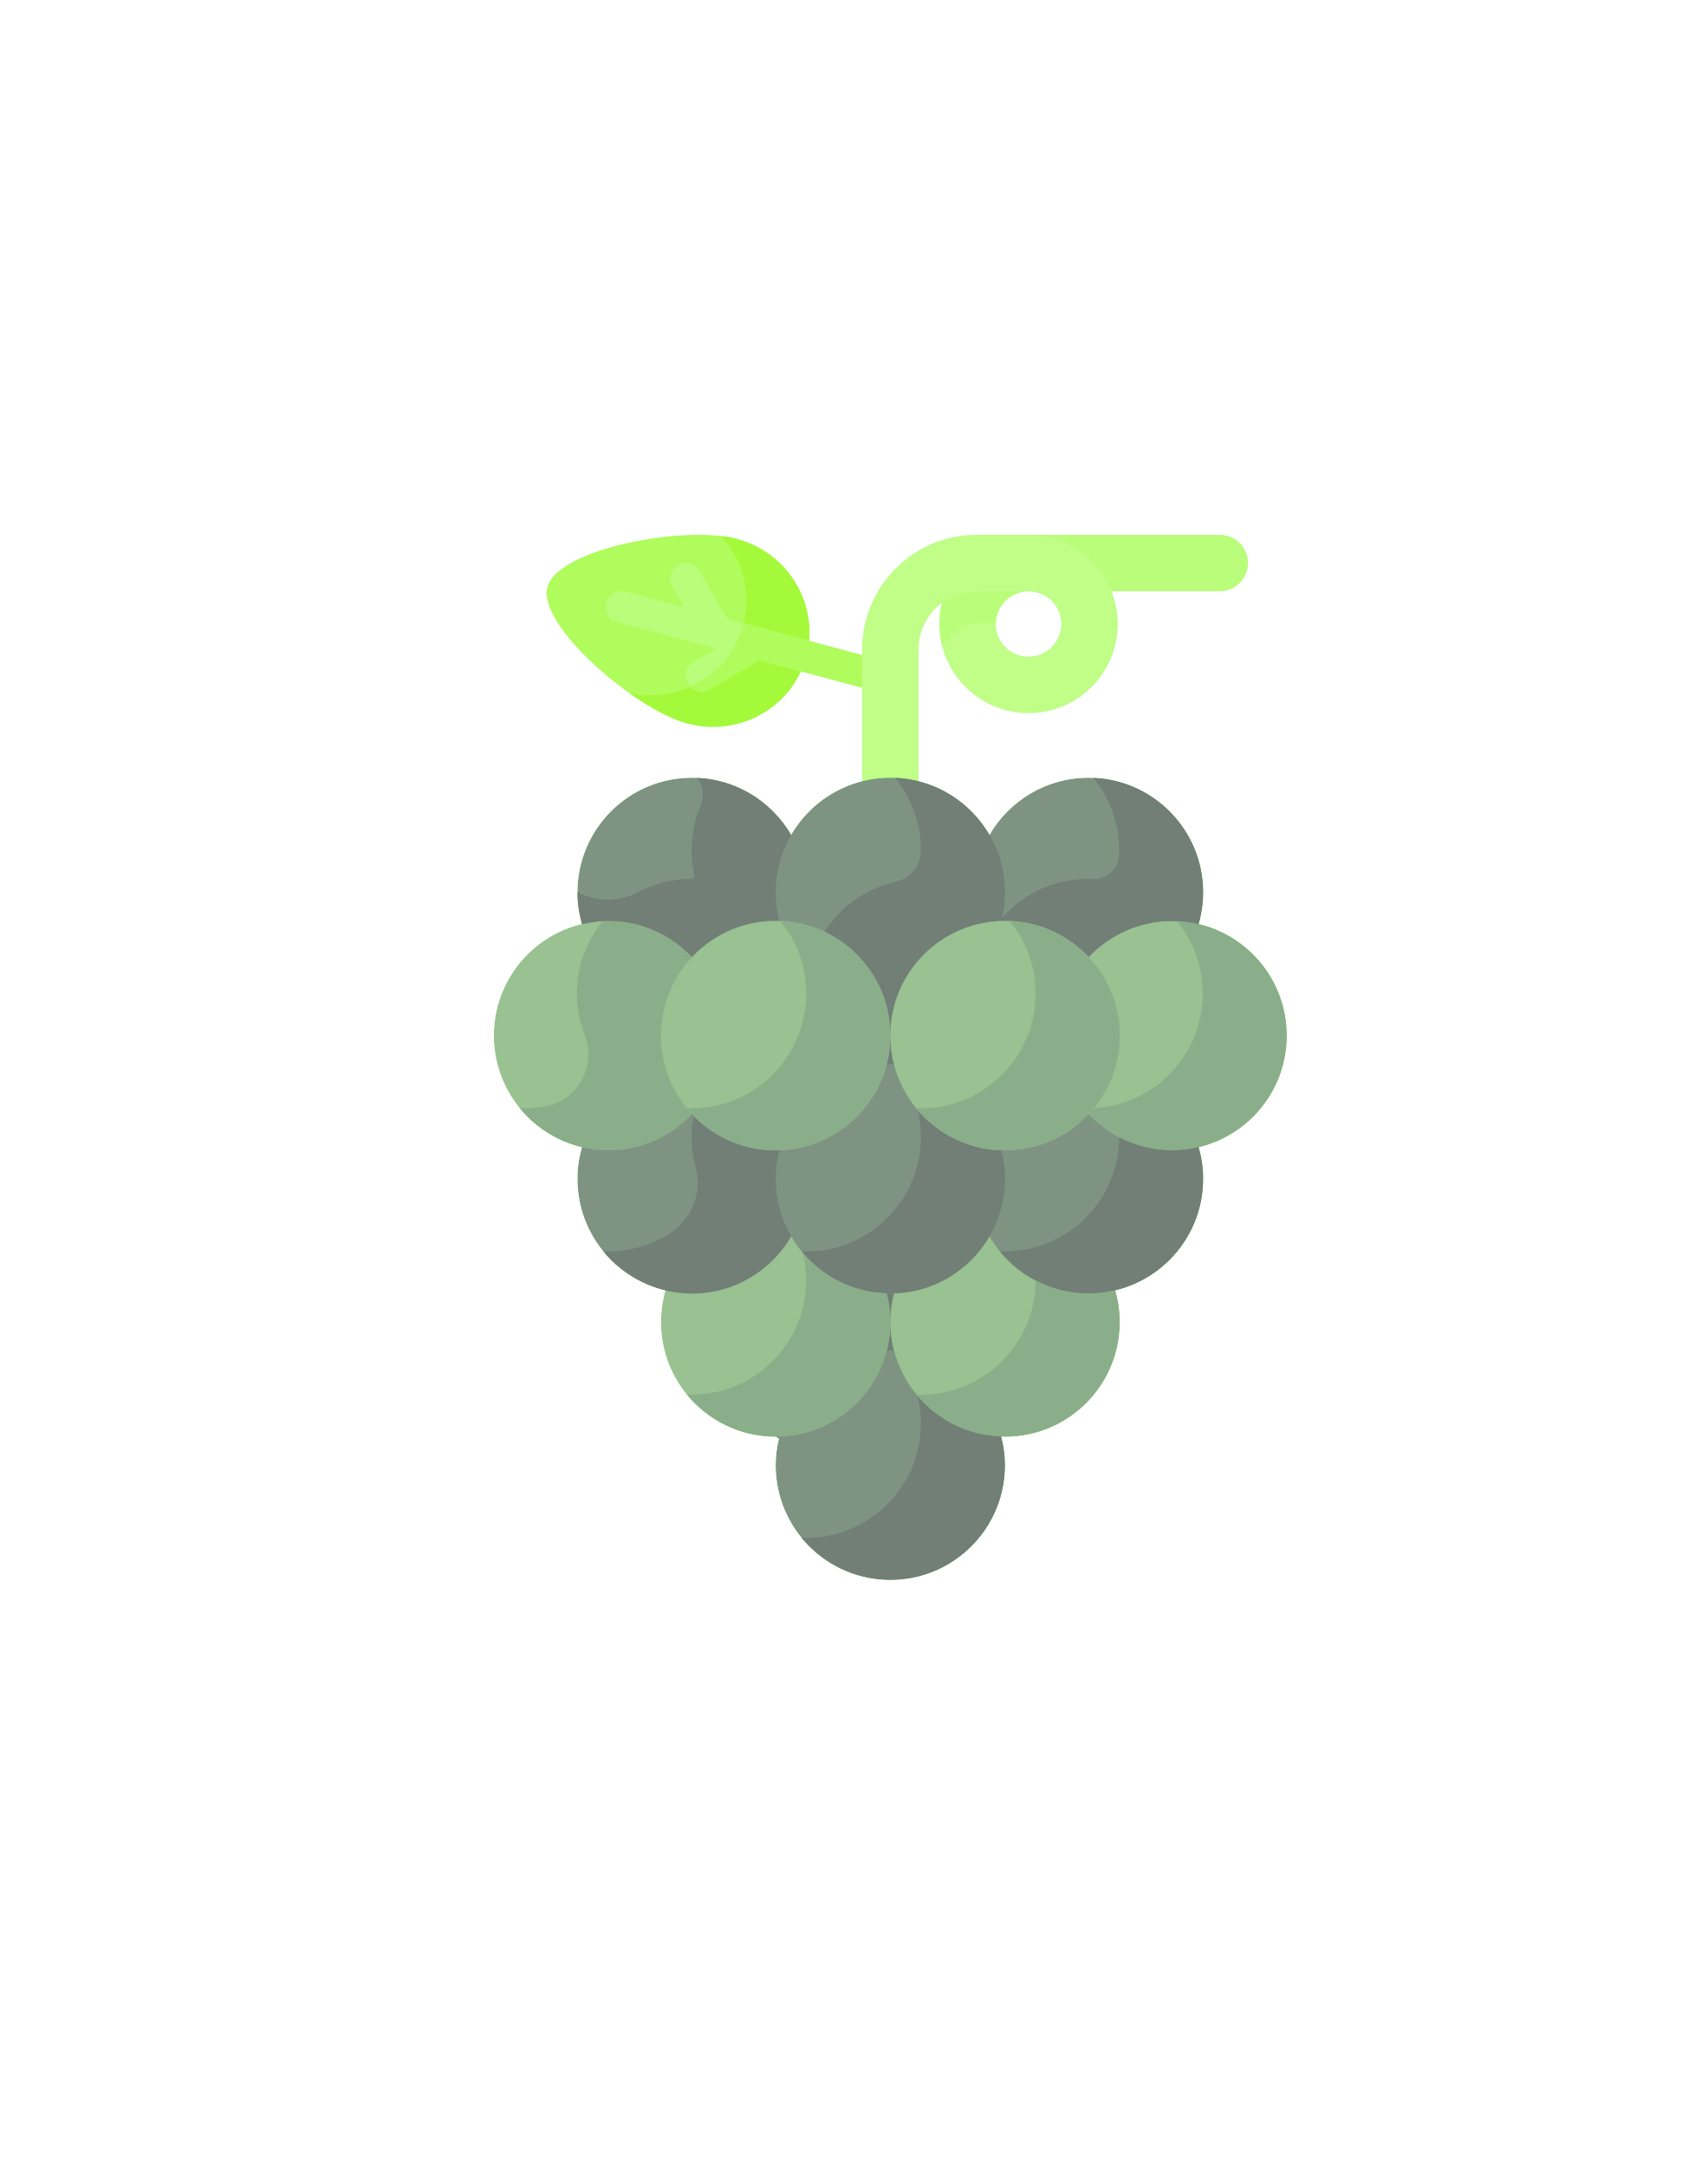
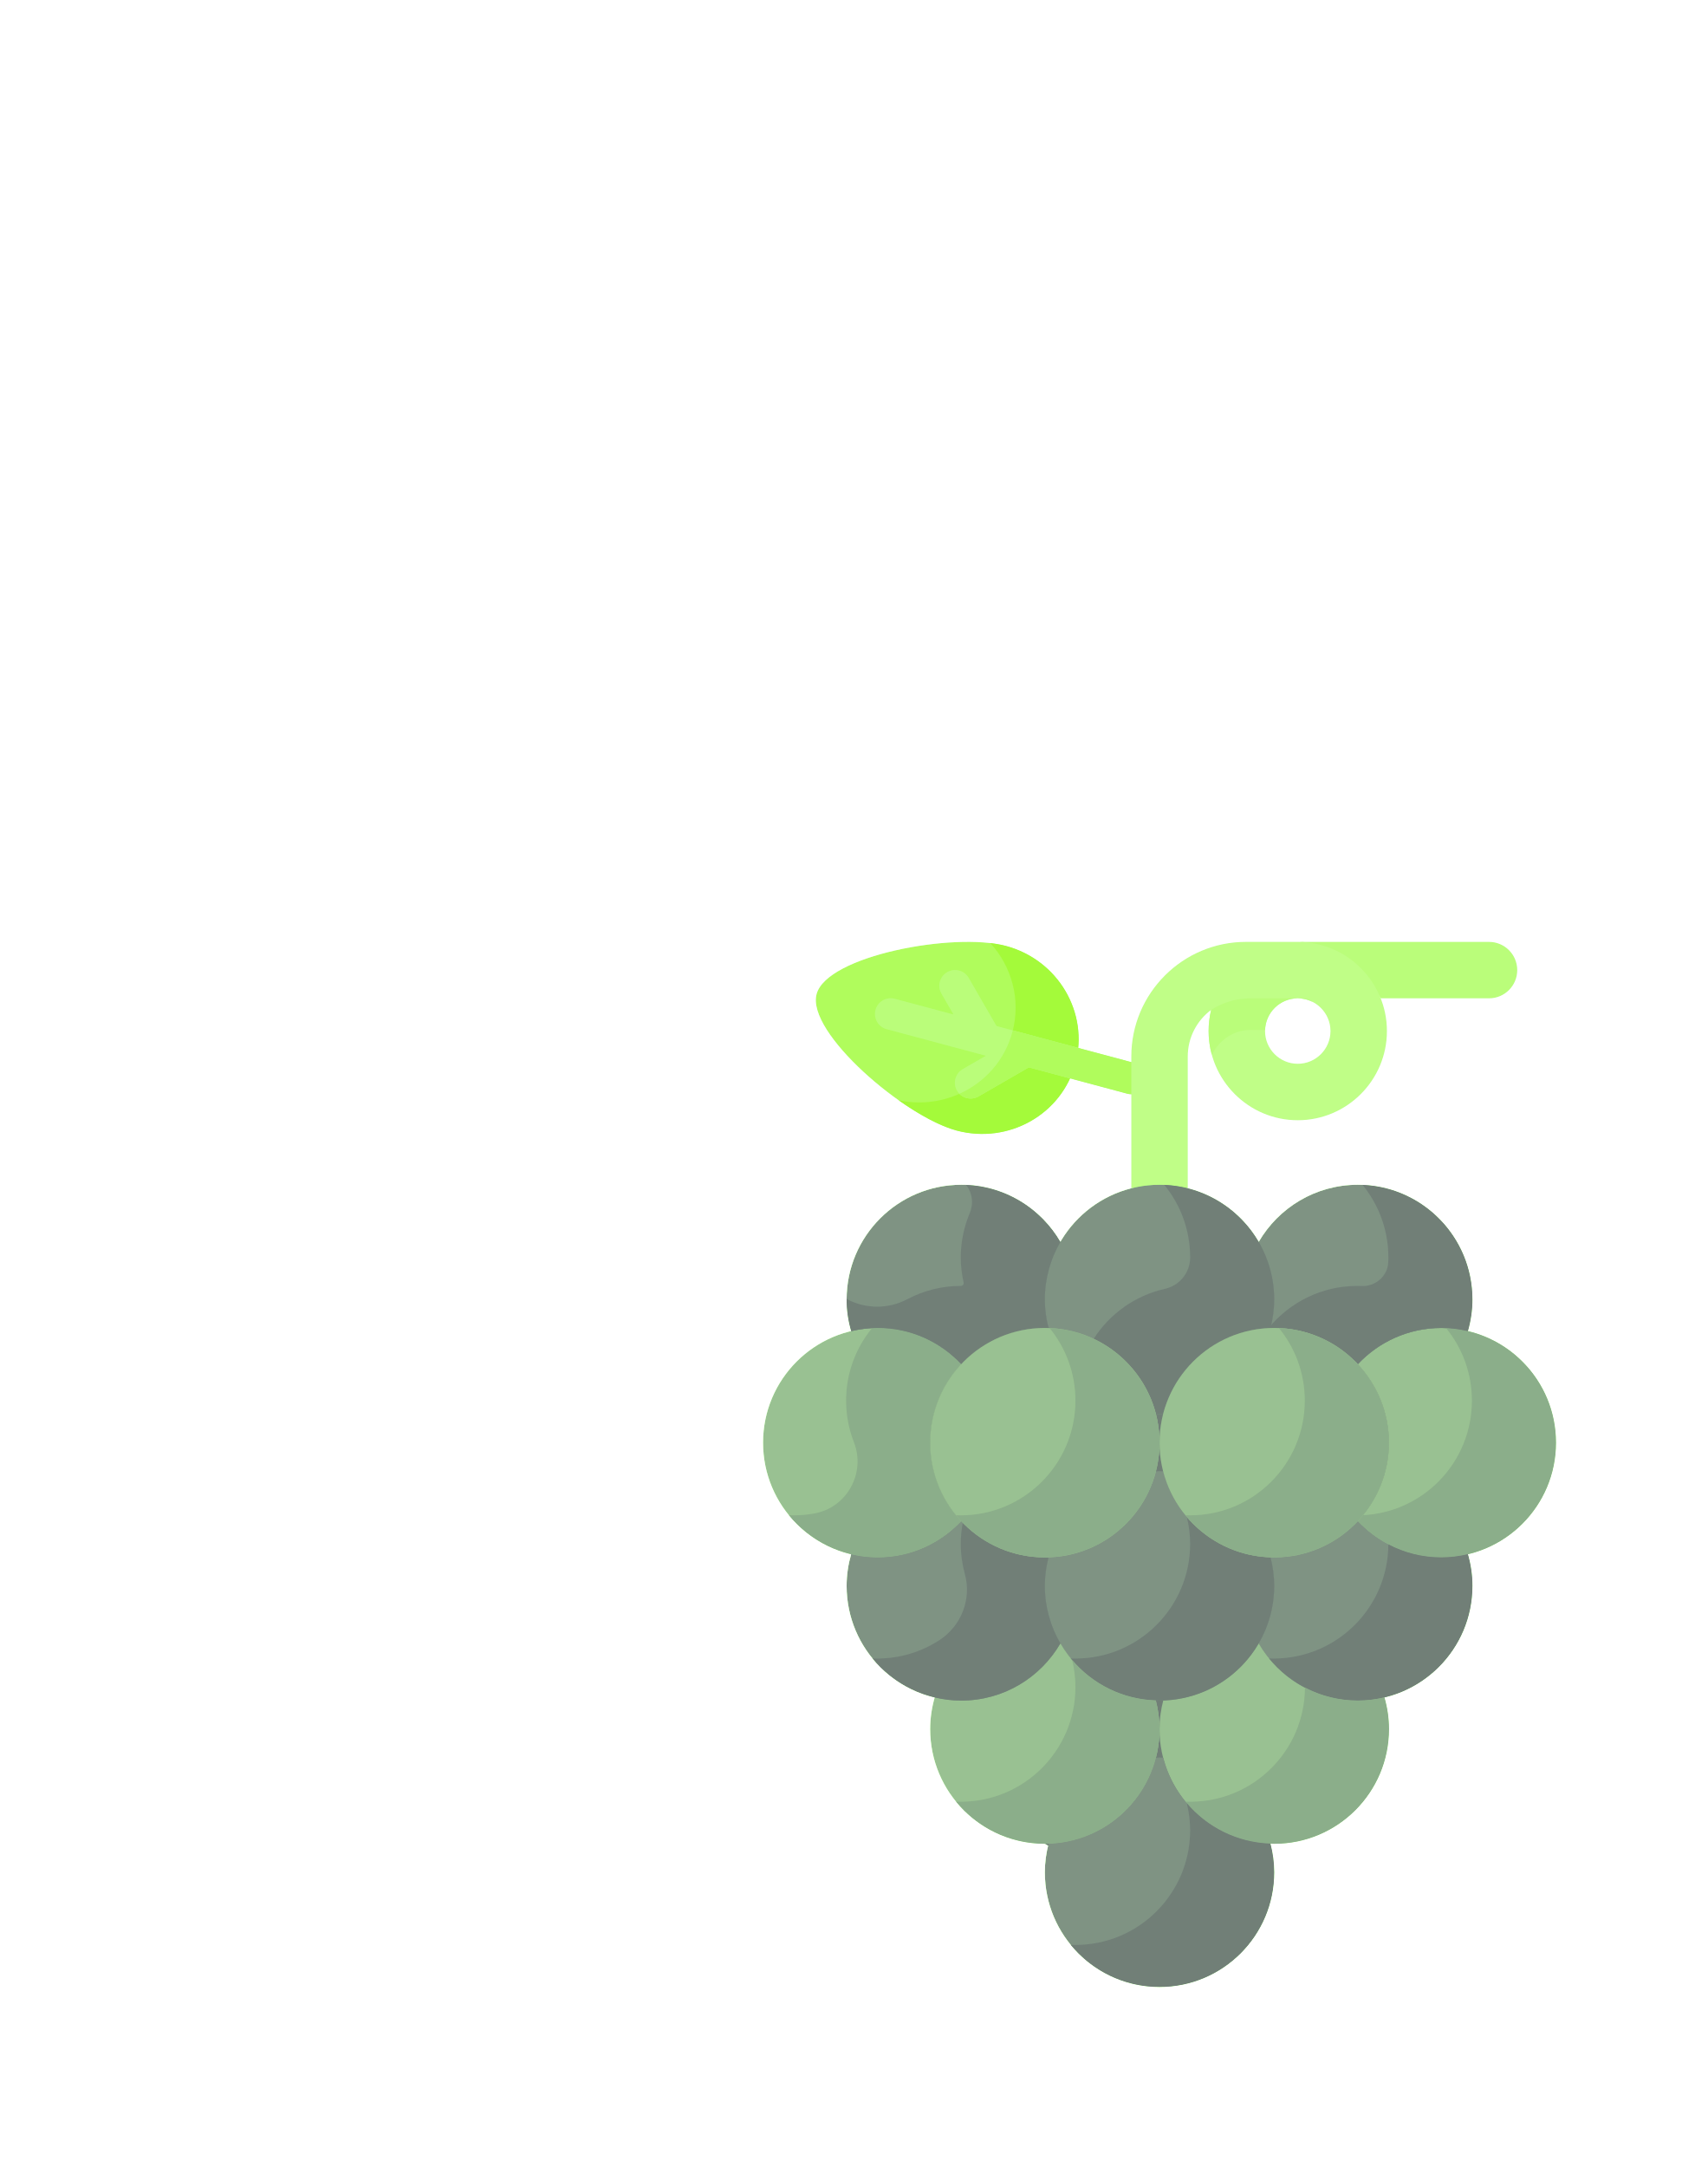
<svg xmlns="http://www.w3.org/2000/svg" id="Capa_1" enable-background="new 0 0 512 512" height="1061.62" viewBox="0 0 836.759 1061.62" width="836.759" version="1.1">
  <defs id="defs145">
    <filter style="color-interpolation-filters:sRGB;" id="filter5412">
      <feComposite in2="SourceGraphic" operator="arithmetic" k1="0" k2="1" result="composite1" id="feComposite5398" />
      <feColorMatrix in="composite1" values="1" type="saturate" result="colormatrix1" id="feColorMatrix5400" />
      <feFlood flood-opacity="0.929" flood-color="rgb(136,246,102)" result="flood1" id="feFlood5402" />
      <feBlend in="flood1" in2="colormatrix1" mode="multiply" result="blend1" id="feBlend5404" />
      <feBlend in2="blend1" mode="screen" result="blend2" id="feBlend5406" />
      <feColorMatrix in="blend2" values="1" type="saturate" result="colormatrix2" id="feColorMatrix5408" />
      <feComposite in="colormatrix2" in2="SourceGraphic" operator="in" k2="1" result="composite2" id="feComposite5410" />
    </filter>
    <filter style="color-interpolation-filters:sRGB;" id="filter5428">
      <feComposite in2="SourceGraphic" operator="arithmetic" k1="0" k2="1" result="composite1" id="feComposite5414" />
      <feColorMatrix in="composite1" values="1" type="saturate" result="colormatrix1" id="feColorMatrix5416" />
      <feFlood flood-opacity="0.929" flood-color="rgb(136,246,102)" result="flood1" id="feFlood5418" />
      <feBlend in="flood1" in2="colormatrix1" mode="multiply" result="blend1" id="feBlend5420" />
      <feBlend in2="blend1" mode="screen" result="blend2" id="feBlend5422" />
      <feColorMatrix in="blend2" values="1" type="saturate" result="colormatrix2" id="feColorMatrix5424" />
      <feComposite in="colormatrix2" in2="SourceGraphic" operator="in" k2="1" result="composite2" id="feComposite5426" />
    </filter>
    <filter style="color-interpolation-filters:sRGB;" id="filter5444">
      <feComposite in2="SourceGraphic" operator="arithmetic" k1="0" k2="1" result="composite1" id="feComposite5430" />
      <feColorMatrix in="composite1" values="1" type="saturate" result="colormatrix1" id="feColorMatrix5432" />
      <feFlood flood-opacity="0.929" flood-color="rgb(136,246,102)" result="flood1" id="feFlood5434" />
      <feBlend in="flood1" in2="colormatrix1" mode="multiply" result="blend1" id="feBlend5436" />
      <feBlend in2="blend1" mode="screen" result="blend2" id="feBlend5438" />
      <feColorMatrix in="blend2" values="1" type="saturate" result="colormatrix2" id="feColorMatrix5440" />
      <feComposite in="colormatrix2" in2="SourceGraphic" operator="in" k2="1" result="composite2" id="feComposite5442" />
    </filter>
    <filter style="color-interpolation-filters:sRGB;" id="filter5572">
      <feColorMatrix values="1 -0 -0 0 0.3 -0 1 -0 0 0.3 -0 -0 1 0 0.3 0 0 0 1 0 " id="feColorMatrix5570" />
    </filter>
  </defs>
-   <g transform="translate(180.281,262)" id="g140-9" style="filter:url(#filter5428)">
+   <g transform="translate(312.2104,461.4281)" id="g140-9" style="filter:url(#filter5428)">
    <g id="g4-5">
      <path style="fill:#c8ea73" d="m 156.508,92.428 c 25.506,6.834 51.608,-7.873 58.301,-32.849 C 221.502,34.603 206.25,8.815 180.744,1.981 155.238,-4.853 92.998,6.722 87.944,25.586 82.89,44.45 131.002,85.594 156.508,92.428 Z" id="path2-5" />
    </g>
    <g id="g8-5">
      <path style="fill:#b7e445" d="m 180.743,1.981 c -2.289,-0.613 -4.875,-1.078 -7.688,-1.403 10.485,11.456 15.104,27.666 10.848,43.549 -6.472,24.155 -31.098,38.704 -55.782,33.453 10.127,7.166 20.373,12.701 28.387,14.848 25.506,6.835 51.608,-7.873 58.301,-32.849 6.692,-24.976 -8.56,-50.764 -34.066,-57.598 z" id="path6-0" />
    </g>
    <path style="fill:#d8f1a0" d="M 244.168,59.448 176.117,41.213 162.502,17.631 c -2.134,-3.696 -6.859,-4.961 -10.554,-2.828 -3.696,2.134 -4.962,6.859 -2.828,10.554 l 5.889,10.2 -28.746,-7.703 c -4.118,-1.104 -8.359,1.34 -9.463,5.463 -1.104,4.122 1.342,8.358 5.463,9.463 l 48.597,13.022 -11.299,6.524 c -3.696,2.134 -4.962,6.859 -2.828,10.554 1.431,2.479 4.028,3.864 6.698,3.864 1.311,0 2.64,-0.334 3.856,-1.036 l 24.681,-14.25 48.202,12.916 c 0.67,0.18 1.343,0.266 2.005,0.266 3.411,0 6.533,-2.277 7.458,-5.728 1.103,-4.123 -1.343,-8.36 -5.465,-9.464 z" id="path10-3" />
    <path style="fill:#c8ea73" d="M 244.168,59.448 184.103,43.353 c -0.064,0.258 -0.131,0.516 -0.2,0.773 -3.747,13.984 -13.578,24.748 -25.983,30.315 1.468,1.49 3.467,2.302 5.509,2.302 1.311,0 2.64,-0.334 3.856,-1.036 l 24.681,-14.25 48.202,12.916 c 0.67,0.18 1.343,0.266 2.005,0.266 3.411,0 6.533,-2.277 7.458,-5.728 1.105,-4.122 -1.341,-8.359 -5.463,-9.463 z" id="path12-9" />
    <g id="g16-6">
      <path style="fill:#d8f1a0" d="m 417.467,0 h -93.726 c 11.47,0 5.234,13.9 13.038,21.155 4.739,4.406 25.188,0.392 27.608,6.507 h 53.08 c 7.638,0 13.831,-6.193 13.831,-13.831 C 431.298,6.193 425.105,0 417.467,0 Z" id="path14-2" />
    </g>
    <g id="g20-6">
      <path style="fill:#e2f4b4" d="m 323.741,0 h -25.424 c -30.96,0 -56.148,25.188 -56.148,56.148 v 64.559 c 4.425,-1.12 9.059,14.762 13.832,14.762 4.773,0 9.406,-15.882 13.831,-14.762 V 56.148 c 0,-9.33 4.509,-17.627 11.462,-22.826 -0.812,3.325 -1.243,6.798 -1.243,10.369 0,24.091 19.6,43.691 43.691,43.691 24.091,0 43.691,-19.6 43.691,-43.691 C 367.433,19.6 347.832,0 323.741,0 Z m 0,59.72 c -8.838,0 -16.029,-7.191 -16.029,-16.029 0,-8.838 7.191,-16.029 16.029,-16.029 8.838,0 16.029,7.191 16.029,16.029 0,8.838 -7.192,16.029 -16.029,16.029 z" id="path18-9" />
    </g>
    <g style="fill:#d8f1a0" id="g28-9">
      <path d="m 326.145,27.662 h -2.404 c 2.644,0 5.14,0.644 7.341,1.782 -1.34,-1.113 -3.06,-1.782 -4.937,-1.782 z" id="path22-0" />
      <path d="m 281.293,33.322 c -0.026,0.016 -0.052,0.036 -0.078,0.059 0.026,-0.019 0.052,-0.039 0.078,-0.059 z" id="path24-3" />
      <path d="m 307.722,43.115 c 0.305,-8.572 7.374,-15.453 16.019,-15.453 h -23.02 c -6.959,0 -13.622,1.949 -19.428,5.66 -0.812,3.325 -1.243,6.798 -1.243,10.369 0,4.007 0.543,7.89 1.558,11.579 4.086,-7.831 11.268,-12.155 19.113,-12.155 z" id="path26-3" />
    </g>
    <path style="fill:#734d9d" d="m 135.638,148.558 -30.749,42.167 v 109.233 l 40.945,70.154 53.97,71.734 62.53,38.257 48.019,-38.35 55.813,-71.641 40.945,-70.154 V 190.725 L 304.57,147.014 h -97.14 z" id="path30-2" />
    <g id="g34-1">
      <path style="fill:#a586c6" d="m 143.609,245.342 c 0,-14.872 5.819,-28.355 15.251,-38.407 -10.252,-10.925 -24.78,-17.789 -40.945,-17.789 -31.036,0 -56.196,25.16 -56.196,56.196 0,31.036 25.16,56.196 56.196,56.196 16.164,0 30.693,-6.864 40.945,-17.789 -9.432,-10.052 -15.251,-23.536 -15.251,-38.407 z" id="path32-6" />
    </g>
    <g id="g38-4">
      <path style="fill:#a586c6" d="m 394.085,189.146 c -16.164,0 -30.693,6.864 -40.945,17.789 9.432,10.052 15.251,23.535 15.251,38.407 0,14.872 -5.819,28.355 -15.251,38.407 10.252,10.925 24.781,17.789 40.945,17.789 31.036,0 56.196,-25.16 56.196,-56.196 0,-31.036 -25.16,-56.196 -56.196,-56.196 z" id="path36-0" />
    </g>
    <g id="g42-7">
      <path style="fill:#845caf" d="m 257.843,259.393 c -0.617,-0.02 -1.221,-0.093 -1.843,-0.093 -0.622,0 -1.226,0.073 -1.843,0.093 -6.1,23.647 -27.158,41.227 -52.51,42.051 -1.161,4.499 -1.843,9.19 -1.843,14.052 0,31.036 25.16,56.196 56.196,56.196 31.036,0 56.196,-25.16 56.196,-56.196 0,-4.861 -0.682,-9.553 -1.843,-14.052 -25.352,-0.824 -46.411,-18.404 -52.51,-42.051 z" id="path40-6" />
    </g>
    <g id="g46-3">
      <path style="fill:#845caf" d="m 201.621,301.445 c -0.609,0.02 -1.204,0.092 -1.817,0.092 -16.164,0 -30.693,-6.864 -40.945,-17.789 -10.252,10.925 -24.78,17.789 -40.945,17.789 -4.492,0 -8.839,-0.583 -13.026,-1.579 -1.42,4.94 -2.225,10.141 -2.225,15.538 0,31.036 25.16,56.196 56.196,56.196 20.756,0 38.838,-11.284 48.57,-28.022 -4.82,-8.29 -7.625,-17.894 -7.625,-28.174 0,-4.859 0.647,-9.561 1.817,-14.051 z" id="path44-5" />
    </g>
    <g id="g50-4">
      <path style="fill:#845caf" d="m 394.085,301.537 c -16.164,0 -30.693,-6.864 -40.945,-17.789 -10.252,10.925 -24.78,17.789 -40.945,17.789 -0.613,0 -1.208,-0.072 -1.817,-0.092 1.17,4.49 1.817,9.191 1.817,14.051 0,10.28 -2.806,19.884 -7.625,28.174 9.732,16.738 27.814,28.022 48.57,28.022 31.036,0 56.196,-25.16 56.196,-56.196 0,-5.397 -0.805,-10.598 -2.225,-15.538 -4.187,0.996 -8.534,1.579 -13.026,1.579 z" id="path48-1" />
    </g>
    <g id="g54-7">
      <path style="fill:#845caf" d="m 257.843,231.29 c -0.617,0.02 -1.221,0.093 -1.843,0.093 -0.622,0 -1.226,-0.073 -1.843,-0.093 -6.1,-23.647 -27.158,-41.227 -52.51,-42.051 -1.161,-4.499 -1.843,-9.19 -1.843,-14.052 0,-31.036 25.16,-56.196 56.196,-56.196 31.036,0 56.196,25.16 56.196,56.196 0,4.861 -0.682,9.553 -1.843,14.052 -25.352,0.824 -46.411,18.404 -52.51,42.051 z" id="path52-0" />
    </g>
    <g id="g58-9">
      <path style="fill:#845caf" d="m 201.621,189.238 c -0.609,-0.02 -1.204,-0.092 -1.817,-0.092 -16.164,0 -30.693,6.864 -40.945,17.789 -10.252,-10.925 -24.78,-17.789 -40.945,-17.789 -4.492,0 -8.839,0.583 -13.026,1.579 -1.42,-4.94 -2.225,-10.141 -2.225,-15.538 0,-31.036 25.16,-56.196 56.196,-56.196 20.756,0 38.838,11.284 48.57,28.022 -4.82,8.29 -7.625,17.894 -7.625,28.174 0,4.86 0.647,9.561 1.817,14.051 z" id="path56-3" />
    </g>
    <g id="g62-7">
      <path style="fill:#845caf" d="m 394.085,189.146 c -16.164,0 -30.693,6.864 -40.945,17.789 -10.252,-10.925 -24.78,-17.789 -40.945,-17.789 -0.613,0 -1.208,0.072 -1.817,0.092 1.17,-4.49 1.817,-9.191 1.817,-14.051 0,-10.28 -2.806,-19.884 -7.625,-28.174 9.732,-16.738 27.814,-28.022 48.57,-28.022 31.036,0 56.196,25.16 56.196,56.196 0,5.397 -0.805,10.598 -2.225,15.538 -4.187,-0.996 -8.534,-1.579 -13.026,-1.579 z" id="path60-9" />
    </g>
    <g id="g66-2">
      <path style="fill:#a586c6" d="m 207.43,343.67 c -9.732,16.738 -27.814,28.022 -48.57,28.022 -4.492,0 -8.839,-0.583 -13.026,-1.579 -1.42,4.94 -2.225,10.141 -2.225,15.538 0,31.036 25.16,56.196 56.196,56.196 31.036,0 56.195,-25.161 56.195,-56.197 0,-4.861 -0.682,-9.553 -1.843,-14.052 -19.976,-0.649 -37.287,-11.692 -46.727,-27.928 z" id="path64-9" />
    </g>
    <g id="g70-3">
      <path style="fill:#a586c6" d="m 353.14,371.691 c -20.756,0 -38.838,-11.284 -48.57,-28.022 -9.44,16.237 -26.751,27.279 -46.727,27.929 -1.161,4.499 -1.843,9.19 -1.843,14.052 0,31.036 25.16,56.196 56.196,56.196 31.036,0 56.196,-25.16 56.196,-56.196 0,-5.397 -0.805,-10.598 -2.225,-15.538 -4.188,0.996 -8.535,1.579 -13.027,1.579 z" id="path68-5" />
    </g>
    <g id="g74-4">
      <path style="fill:#845caf" d="m 257.843,399.702 c -0.617,-0.02 -1.221,-0.093 -1.843,-0.093 -0.622,0 -1.226,0.073 -1.843,0.093 -6.1,23.647 -27.158,41.227 -52.51,42.051 -1.161,4.499 -1.843,9.19 -1.843,14.052 0,31.035 25.16,56.195 56.196,56.195 31.036,0 56.196,-25.16 56.196,-56.196 0,-4.861 -0.682,-9.553 -1.843,-14.052 -25.352,-0.824 -46.411,-18.403 -52.51,-42.05 z" id="path72-5" />
    </g>
    <g id="g78-4">
      <path style="fill:#9373b9" d="m 158.86,206.935 c -10.252,-10.925 -24.78,-17.789 -40.945,-17.789 -0.936,0 -1.866,0.023 -2.791,0.068 -7.932,9.681 -12.722,22.031 -12.722,35.524 0,7.183 1.358,14.043 3.824,20.348 5.892,15.063 -3.315,31.936 -19.215,34.9 -3.338,0.622 -6.781,0.948 -10.302,0.948 -0.777,0 -1.551,-0.016 -2.321,-0.047 10.305,12.605 25.977,20.651 43.528,20.651 16.164,0 30.693,-6.864 40.945,-17.789 -9.432,-10.052 -15.251,-23.535 -15.251,-38.407 0,-14.872 5.818,-28.356 15.25,-38.407 z" id="path76-2" />
    </g>
    <g id="g82-9">
      <path style="fill:#9373b9" d="m 396.406,189.193 c 7.918,9.685 12.667,22.06 12.667,35.545 0,30.1 -23.665,54.673 -53.405,56.127 -0.811,0.989 -1.654,1.951 -2.529,2.883 10.252,10.925 24.781,17.789 40.945,17.789 31.036,0 56.196,-25.16 56.196,-56.196 0.001,-30.258 -23.914,-54.931 -53.874,-56.148 z" id="path80-4" />
    </g>
    <g id="g86-9">
      <path style="fill:#734d9d" d="m 310.353,301.444 c -16.453,-0.535 -31.098,-8.127 -41.019,-19.855 1.046,4.27 1.655,8.711 1.655,13.303 0,31.036 -25.16,56.195 -56.196,56.195 -0.777,0 -1.551,-0.016 -2.321,-0.047 10.305,12.605 25.977,20.651 43.528,20.651 31.036,0 56.196,-25.16 56.196,-56.195 0,-4.861 -0.682,-9.553 -1.843,-14.052 z" id="path84-5" />
    </g>
    <g id="g90-5">
      <path style="fill:#734d9d" d="m 199.804,315.496 c 0,-4.859 0.647,-9.561 1.817,-14.051 -0.609,0.02 -1.204,0.092 -1.817,0.092 -15.786,0 -30.012,-6.547 -40.218,-17.029 -0.643,3.363 -0.989,6.831 -0.989,10.384 0,5.14 0.701,10.111 2.005,14.833 3.394,12.293 -1.788,25.42 -12.486,32.362 -8.77,5.691 -19.225,9 -30.464,9 -0.777,0 -1.551,-0.016 -2.321,-0.047 10.305,12.605 25.977,20.651 43.528,20.651 20.756,0 38.838,-11.284 48.57,-28.022 -4.819,-8.289 -7.625,-17.893 -7.625,-28.173 z" id="path88-9" />
    </g>
    <g id="g94-3">
      <path style="fill:#734d9d" d="m 407.111,299.958 c -4.187,0.995 -8.534,1.579 -13.026,1.579 -9.374,0 -18.198,-2.309 -25.957,-6.379 -0.143,30.913 -25.248,55.93 -56.195,55.93 -0.755,0 -1.505,-0.015 -2.253,-0.045 10.295,12.594 25.923,20.648 43.46,20.648 31.036,0 56.196,-25.16 56.196,-56.195 0,-5.397 -0.805,-10.598 -2.225,-15.538 z" id="path92-3" />
    </g>
    <g id="g98-0">
      <path style="fill:#734d9d" d="m 201.459,188.49 c 0.061,0.25 0.124,0.5 0.188,0.749 0.15,0.005 0.299,0.011 0.448,0.017 -0.21,-0.257 -0.422,-0.513 -0.636,-0.766 z" id="path96-0" />
    </g>
    <g id="g102-4">
      <path style="fill:#734d9d" d="m 258.321,119.039 c 7.918,9.685 12.668,22.06 12.668,35.545 v 0.146 c -0.02,7.303 -5.193,13.638 -12.32,15.233 -14.662,3.281 -27.144,12.288 -34.991,24.56 14.945,7.029 26.272,20.454 30.48,36.768 0.617,0.02 1.221,0.093 1.843,0.093 0.622,0 1.226,-0.073 1.843,-0.093 6.1,-23.647 27.158,-41.227 52.51,-42.051 1.161,-4.499 1.843,-9.19 1.843,-14.052 -10e-4,-30.259 -23.916,-54.932 -53.876,-56.149 z" id="path100-0" />
    </g>
    <g id="g106-2">
      <path style="fill:#734d9d" d="m 207.43,147.014 c -9.378,-16.13 -26.51,-27.194 -46.318,-27.977 0.049,0.06 0.099,0.121 0.148,0.181 3.111,3.837 3.66,9.096 1.738,13.646 -2.822,6.68 -4.401,14.01 -4.401,21.72 0,4.237 0.492,8.354 1.393,12.315 0.196,0.862 -0.491,1.645 -1.375,1.643 -0.006,0 -0.012,0 -0.018,0 -9.429,0 -18.302,2.336 -26.093,6.451 -9.308,4.916 -20.333,4.964 -29.635,0.036 -0.068,-0.036 -0.136,-0.072 -0.204,-0.107 -0.027,5.492 0.781,10.783 2.224,15.803 4.187,-0.996 8.534,-1.579 13.026,-1.579 16.164,0 30.693,6.864 40.945,17.789 10.252,-10.925 24.78,-17.789 40.945,-17.789 0.613,0 1.208,0.072 1.817,0.092 -1.17,-4.49 -1.817,-9.191 -1.817,-14.051 -0.001,-10.279 2.805,-19.884 7.625,-28.173 z" id="path104-4" />
    </g>
    <g id="g110-4">
      <path style="fill:#734d9d" d="m 355.461,119.039 c 7.918,9.685 12.668,22.06 12.668,35.545 0,0.777 -0.017,1.55 -0.05,2.319 -0.292,6.834 -6.219,11.964 -13.053,11.684 -0.712,-0.029 -1.428,-0.044 -2.148,-0.044 -17.54,0 -33.154,8.082 -43.467,20.665 0.961,0.106 1.852,-0.061 2.785,-0.061 16.164,0 30.693,6.864 40.945,17.789 10.252,-10.925 24.781,-17.789 40.945,-17.789 4.492,0 8.839,0.583 13.026,1.579 1.42,-4.94 2.225,-10.141 2.225,-15.538 -10e-4,-30.259 -23.916,-54.932 -53.876,-56.149 z" id="path108-2" />
    </g>
    <g id="g114-0">
      <path style="fill:#9373b9" d="m 254.157,371.598 c -16.447,-0.534 -31.087,-8.115 -41.015,-19.838 1.043,4.265 1.65,8.7 1.65,13.286 0,31.036 -25.16,56.195 -56.196,56.195 -0.777,0 -1.551,-0.016 -2.321,-0.047 10.305,12.605 25.977,20.651 43.528,20.651 31.036,0 56.196,-25.159 56.196,-56.195 0.001,-4.861 -0.681,-9.553 -1.842,-14.052 z" id="path112-6" />
    </g>
    <g id="g118-3">
      <path style="fill:#9373b9" d="m 366.246,370.112 c -4.187,0.996 -8.534,1.579 -13.026,1.579 -9.372,0 -18.198,-2.301 -25.957,-6.365 -0.151,30.907 -25.252,55.915 -56.195,55.915 -0.777,0 -1.551,-0.016 -2.321,-0.047 10.305,12.605 25.977,20.651 43.528,20.651 31.036,0 56.195,-25.159 56.195,-56.195 0,-5.396 -0.804,-10.598 -2.224,-15.538 z" id="path116-4" />
    </g>
    <g id="g122-7">
      <path style="fill:#734d9d" d="m 310.353,441.753 c -16.453,-0.535 -31.098,-8.127 -41.019,-19.855 1.046,4.27 1.655,8.711 1.655,13.303 0,31.036 -25.16,56.196 -56.196,56.196 -0.777,0 -1.551,-0.016 -2.321,-0.047 10.305,12.604 25.977,20.65 43.528,20.65 31.036,0 56.196,-25.16 56.196,-56.196 0,-4.861 -0.682,-9.553 -1.843,-14.051 z" id="path120-2" />
    </g>
    <g id="g126-5">
      <circle style="fill:#a586c6" cx="312.196" cy="245.342" r="56.196" id="circle124-3" />
    </g>
    <g id="g130-0">
      <path style="fill:#9373b9" d="m 314.516,189.193 c 7.918,9.685 12.668,22.06 12.668,35.545 0,31.036 -25.16,56.196 -56.196,56.196 -0.777,0 -1.551,-0.016 -2.321,-0.047 10.305,12.605 25.977,20.651 43.528,20.651 31.036,0 56.196,-25.16 56.196,-56.196 0,-30.259 -23.915,-54.932 -53.875,-56.149 z" id="path128-2" />
    </g>
    <g id="g134-8">
      <circle style="fill:#a586c6" cx="199.804" cy="245.342" r="56.196" id="circle132-4" />
    </g>
    <g id="g138-1">
      <path style="fill:#9373b9" d="m 202.125,189.193 c 7.918,9.685 12.668,22.06 12.668,35.545 0,31.036 -25.16,56.196 -56.196,56.196 -0.777,0 -1.551,-0.016 -2.321,-0.047 10.305,12.605 25.977,20.651 43.528,20.651 31.036,0 56.196,-25.16 56.196,-56.196 0,-30.259 -23.915,-54.932 -53.875,-56.149 z" id="path136-0" />
    </g>
  </g>
</svg>
